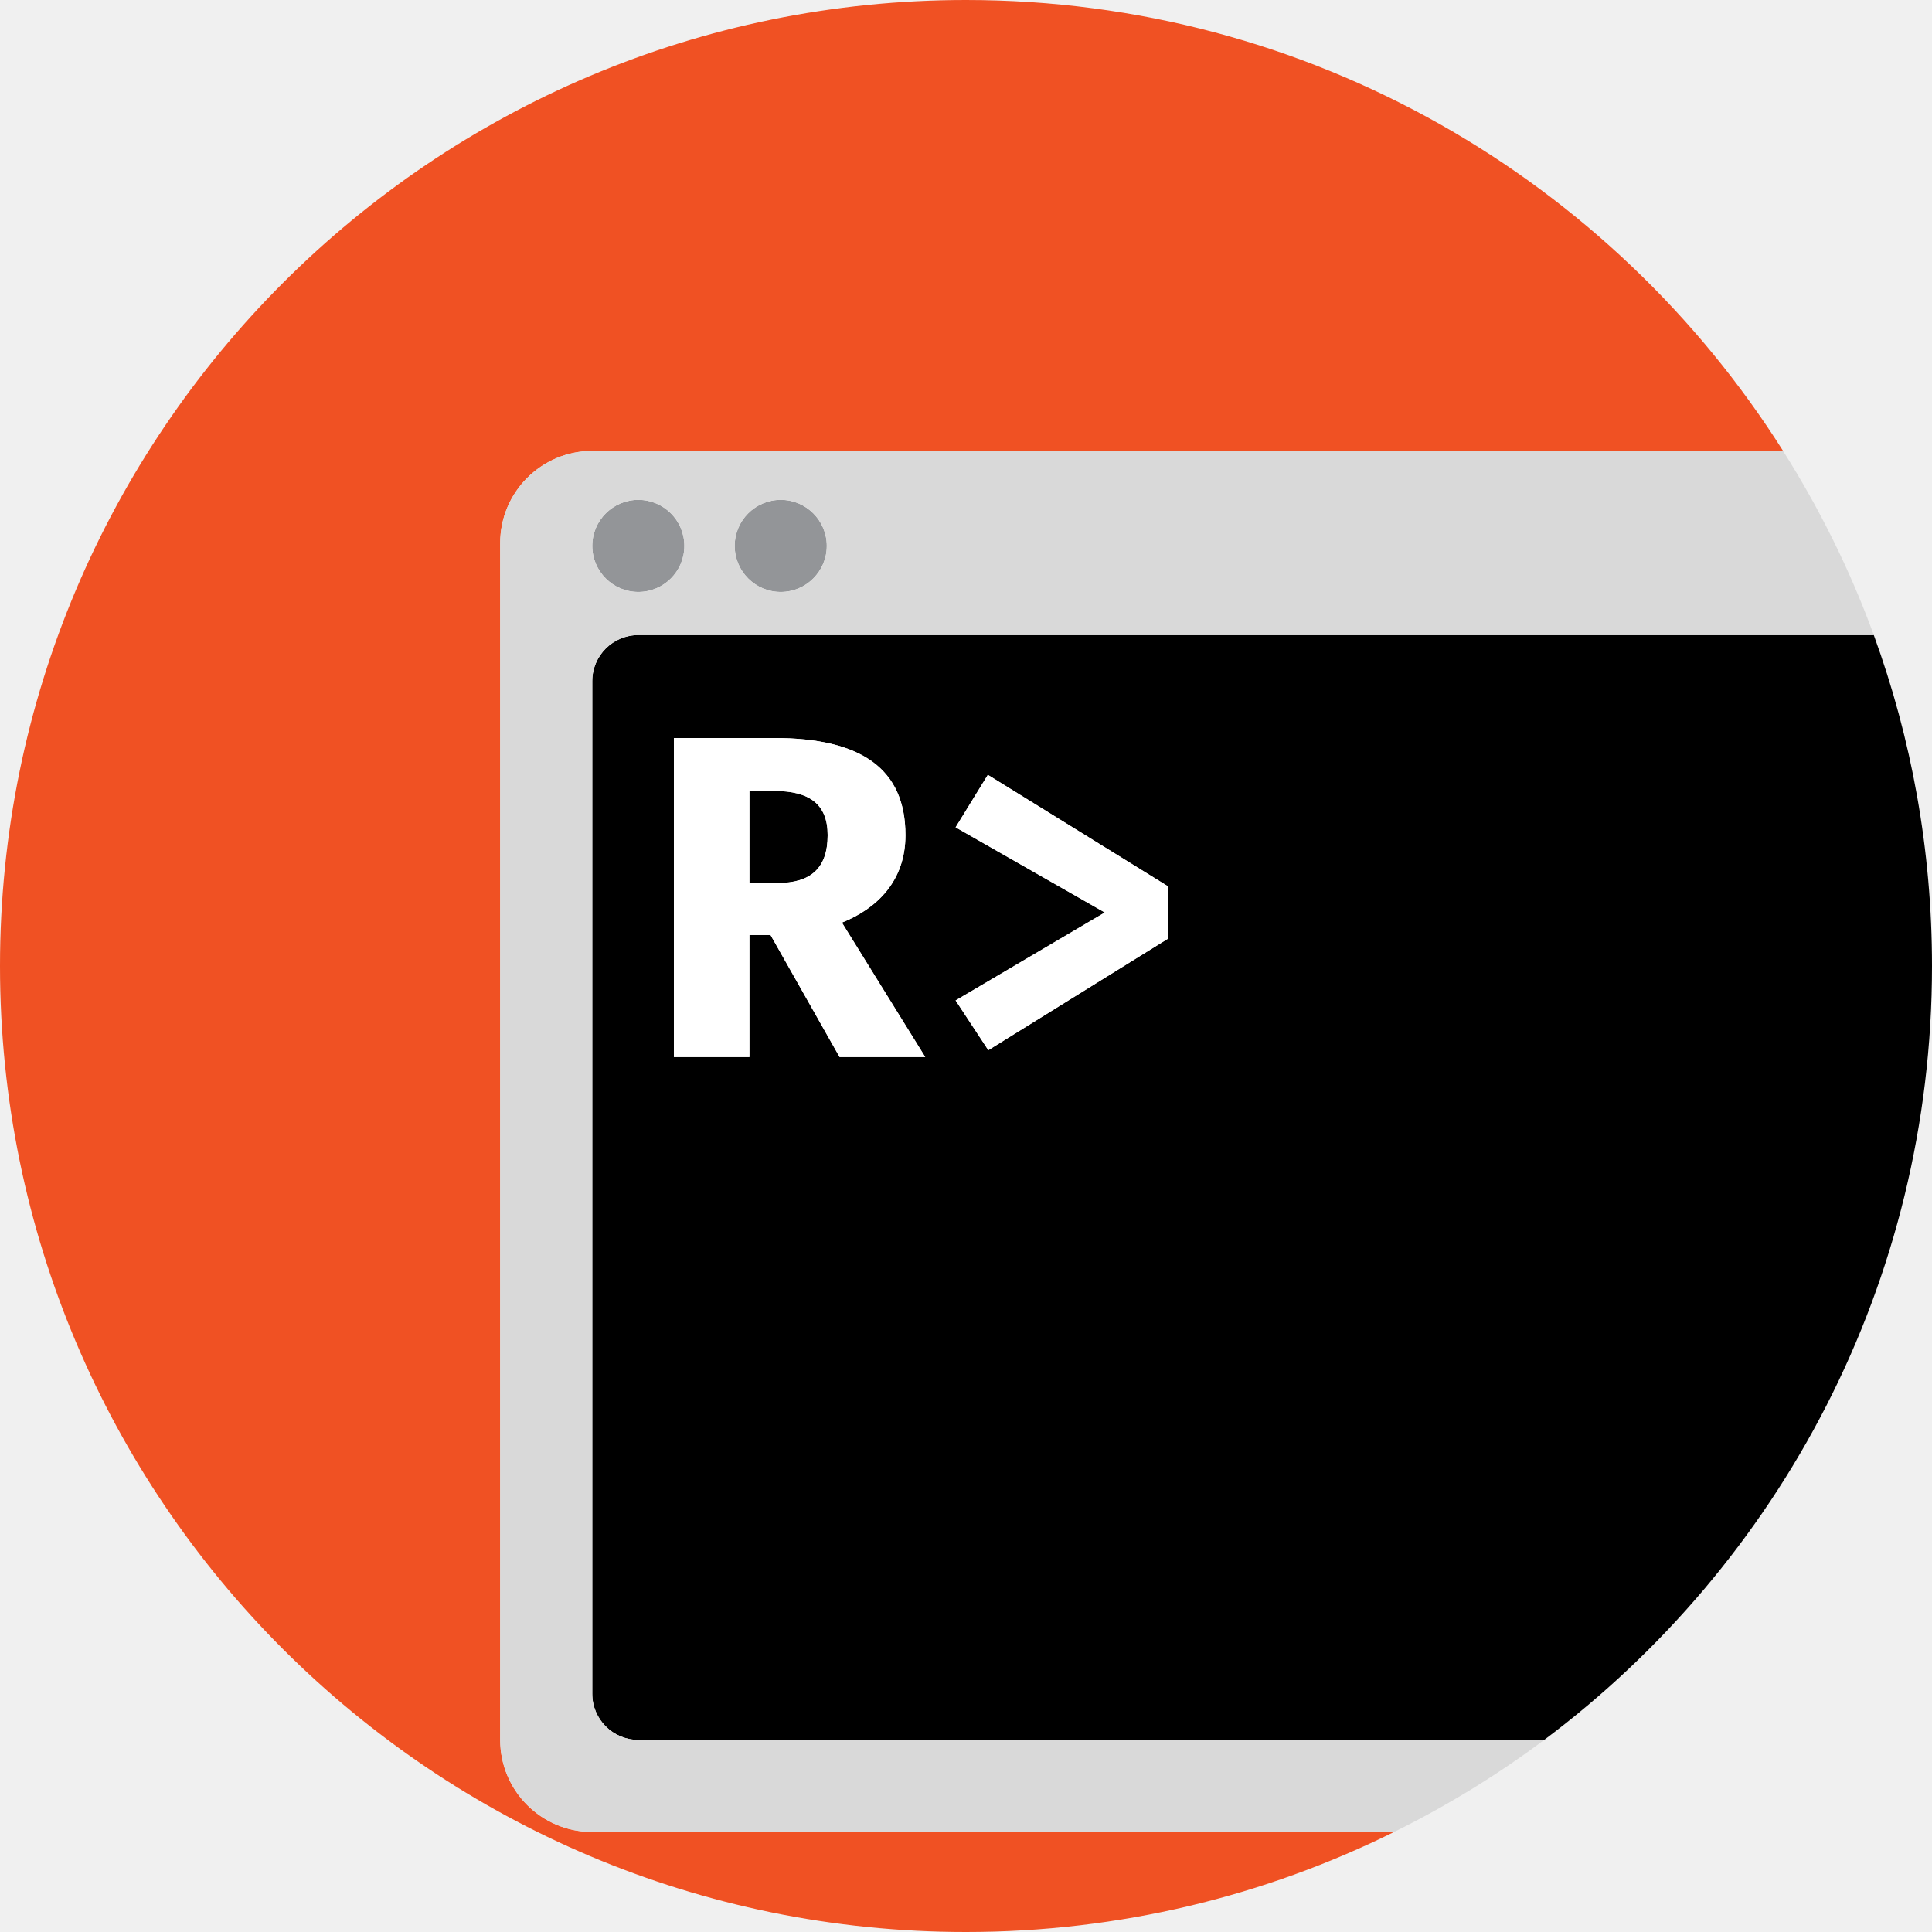
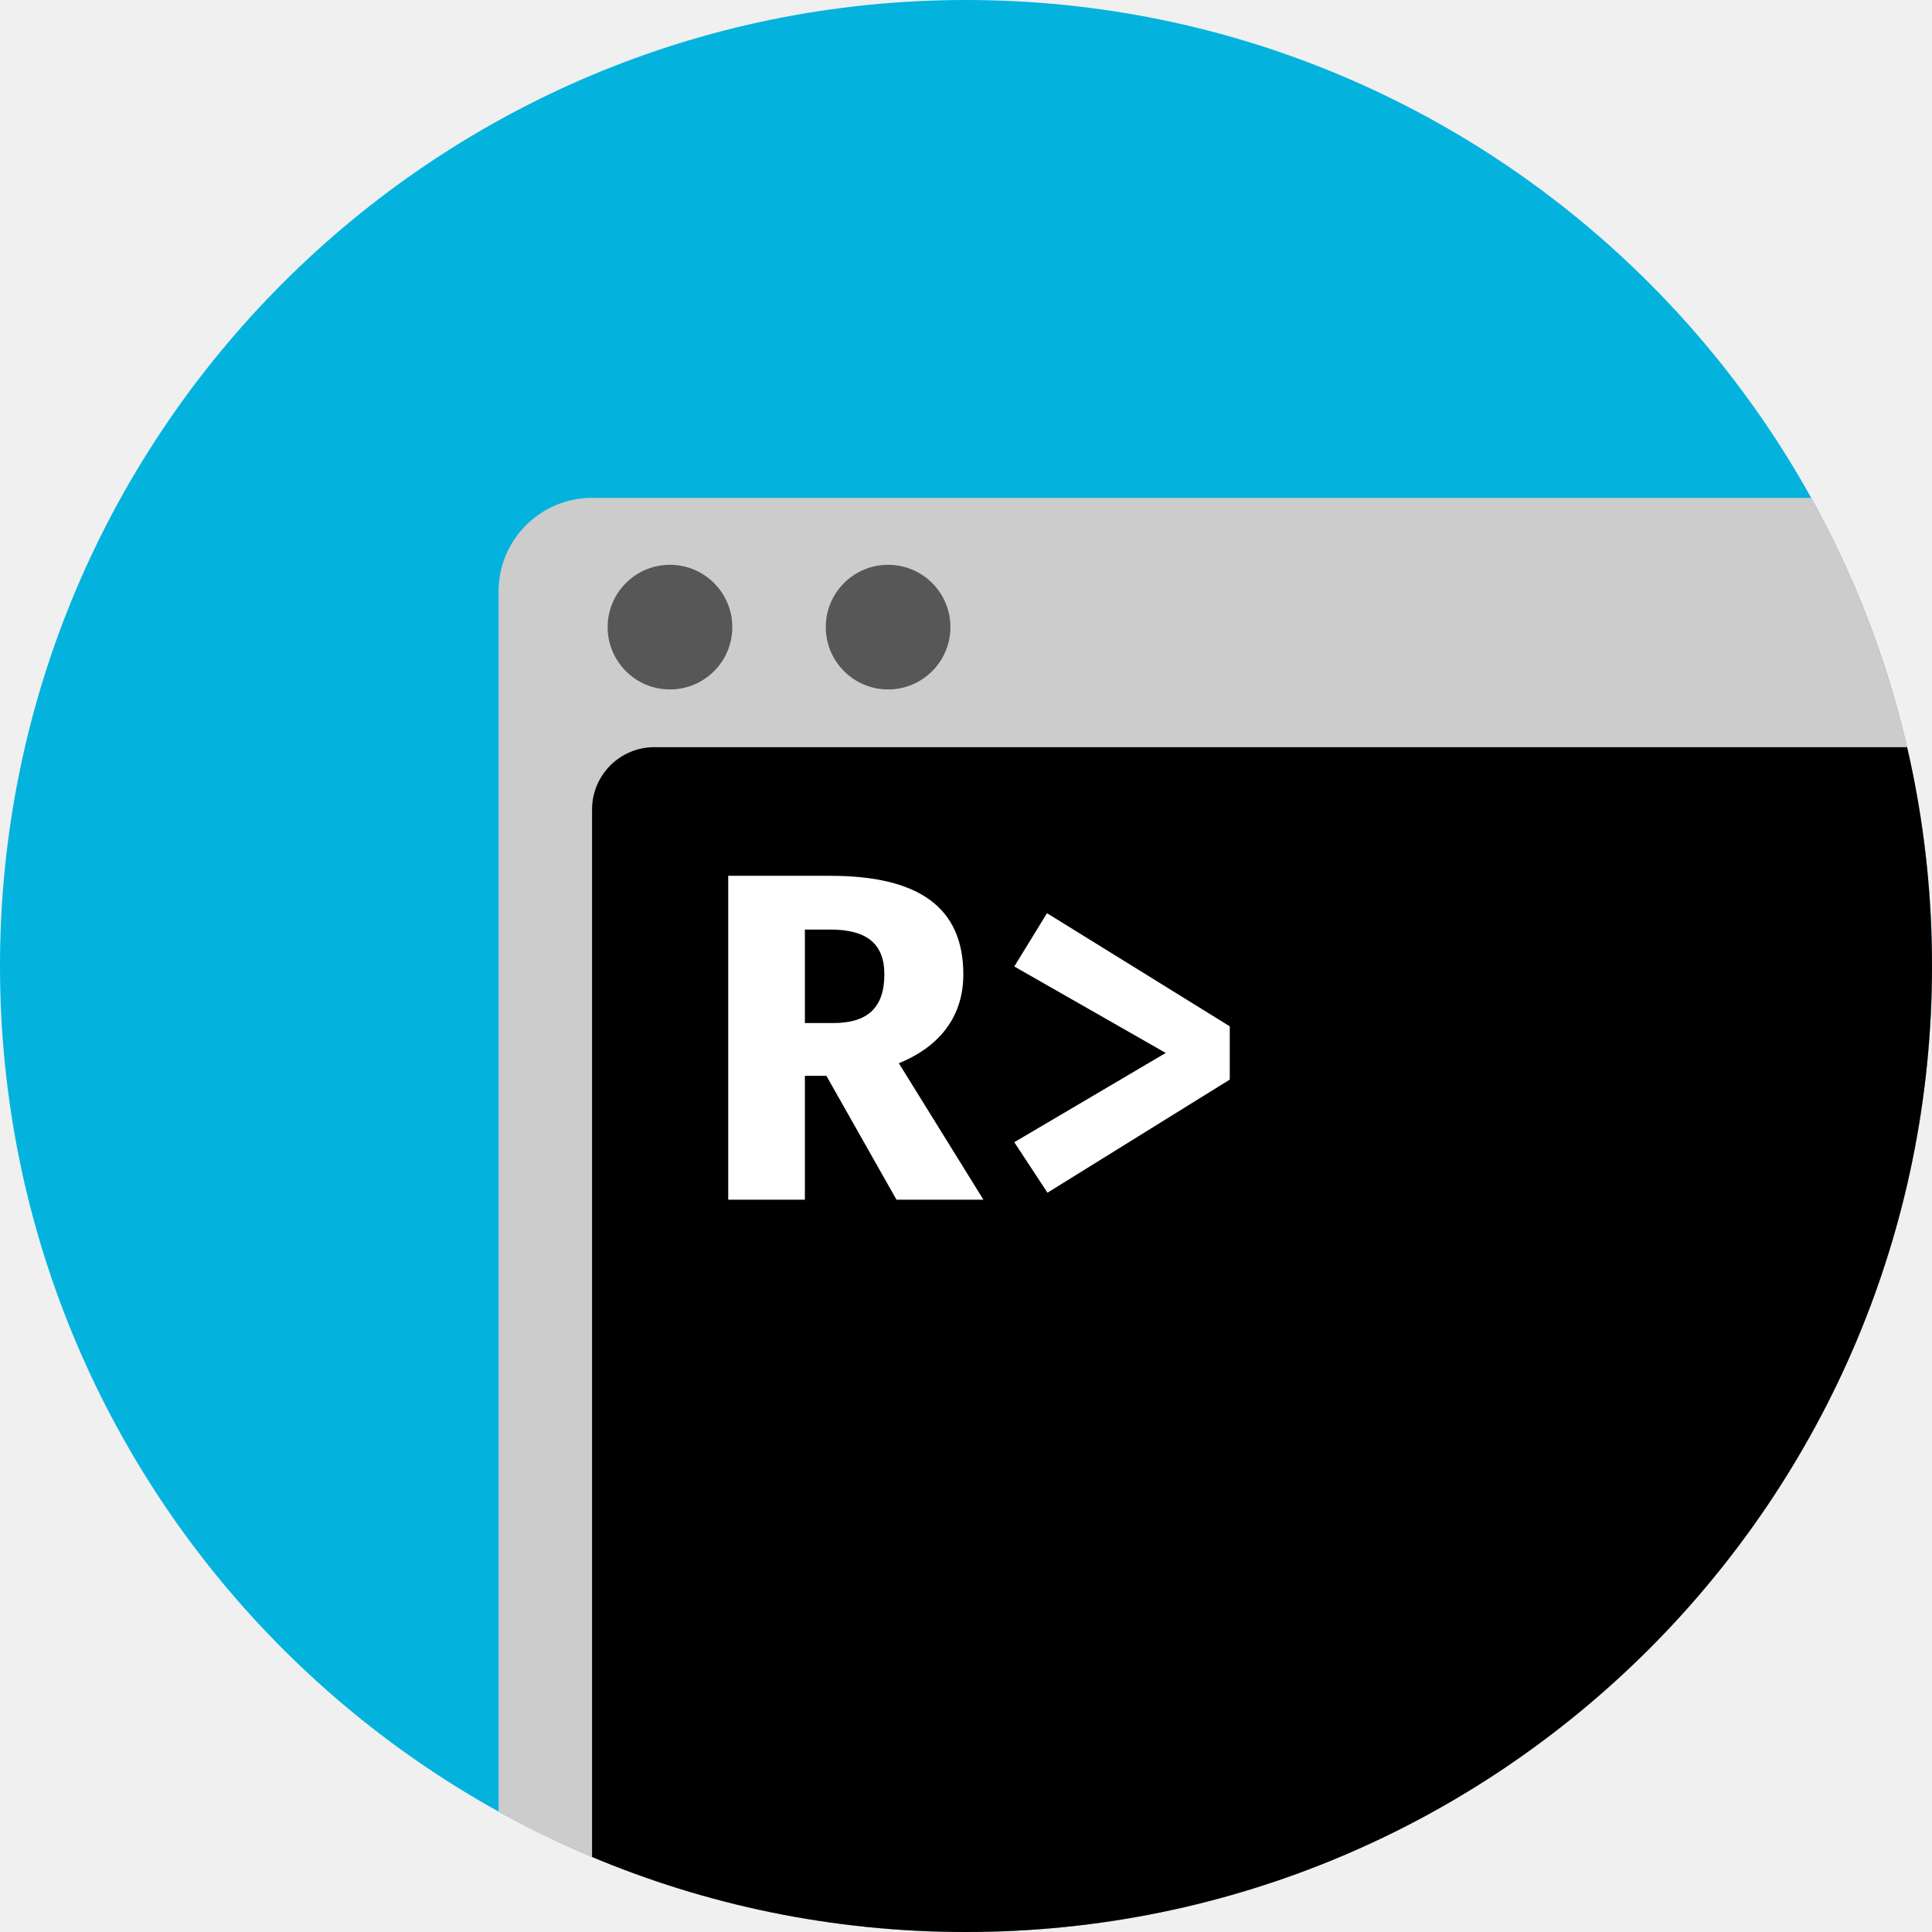
- <svg xmlns="http://www.w3.org/2000/svg" version="1.1" id="Layer_1" x="0px" y="0px" width="128px" height="128px" viewBox="0 0 128 128" enable-background="new 0 0 128 128" xml:space="preserve">
-   <path d="M39.239,45.125v67.097c0,1.685,1.366,3.05,3.051,3.05h60.019C117.905,103.601,128,84.979,128,64  c0-7.702-1.362-15.085-3.856-21.924H42.29C40.605,42.076,39.239,43.441,39.239,45.125z M63.312,54.813l2.136-3.477l11.927,7.381  v3.478l-11.896,7.382l-2.166-3.295l9.883-5.826L63.312,54.813z M44.647,48.895h6.648c5.766,0,8.693,2.044,8.693,6.436  c0,3.02-1.86,4.85-4.209,5.795l5.521,8.907h-5.674l-4.575-8.083h-1.403v8.083h-5.002V48.895z" />
-   <path fill="#F05123" d="M33.14,115.272V35.976c0-3.368,2.731-6.1,6.1-6.1h78.895C106.797,11.929,86.798,0,64,0  C28.653,0,0,28.654,0,64c0,35.346,28.653,64,64,64c10.188,0,19.814-2.393,28.365-6.628H39.239  C35.871,121.372,33.14,118.642,33.14,115.272z" />
-   <path d="M54.835,55.331c0-2.043-1.189-2.928-3.539-2.928h-1.646v6.101h1.861C53.676,58.503,54.835,57.558,54.835,55.331z" />
-   <circle fill="#939598" cx="51.726" cy="36.167" r="3.05" />
-   <circle fill="#939598" cx="42.29" cy="36.167" r="3.05" />
-   <path fill="#D9D9D9" d="M42.29,115.272c-1.685,0-3.051-1.365-3.051-3.05V45.125c0-1.685,1.366-3.05,3.051-3.05h81.854  c-1.569-4.304-3.6-8.384-6.01-12.2H39.239c-3.368,0-6.1,2.731-6.1,6.1v79.297c0,3.369,2.731,6.1,6.1,6.1h53.126  c3.507-1.737,6.838-3.774,9.943-6.1H42.29z M51.726,33.117c1.684,0,3.05,1.365,3.05,3.05c0,1.684-1.366,3.05-3.05,3.05  c-1.685,0-3.051-1.366-3.051-3.05C48.675,34.482,50.041,33.117,51.726,33.117z M42.29,33.117c1.684,0,3.05,1.365,3.05,3.05  c0,1.684-1.366,3.05-3.05,3.05c-1.685,0-3.051-1.366-3.051-3.05C39.239,34.482,40.605,33.117,42.29,33.117z" />
-   <path fill="#FFFFFF" d="M49.649,61.95h1.403l4.575,8.083h5.674l-5.521-8.907c2.349-0.945,4.209-2.776,4.209-5.795  c0-4.392-2.928-6.436-8.693-6.436h-6.648v21.138h5.002V61.95z M49.649,52.403h1.646c2.35,0,3.539,0.885,3.539,2.928  c0,2.227-1.159,3.172-3.324,3.172h-1.861V52.403z" />
-   <polygon fill="#FFFFFF" points="65.478,69.576 77.374,62.194 77.374,58.717 65.447,51.335 63.312,54.813 73.194,60.456   63.312,66.281 " />
+ <svg xmlns="http://www.w3.org/2000/svg" xmlns:xlink="http://www.w3.org/1999/xlink" version="1.1" x="0px" y="0px" width="124px" height="124px" viewBox="0 0 124 124" enable-background="new 0 0 124 124" xml:space="preserve">
+   <g id="Layer_2">
+ </g>
+   <g id="Layer_1">
+     <g>
+       <circle fill="#03B3DE" cx="62" cy="62" r="62" />
+       <circle display="none" fill="#F26739" cx="62" cy="62" r="62" />
+       <circle display="none" fill="#6FBE44" cx="62" cy="62" r="62" />
+       <circle display="none" fill="#FFCD33" cx="62" cy="62" r="62" />
+       <circle display="none" fill="#F89838" cx="62" cy="62" r="62" />
+       <g>
+         <defs>
+           <circle id="SVGID_1_" cx="62" cy="62" r="62" />
+         </defs>
+         <clipPath id="SVGID_2_">
+           <use xlink:href="#SVGID_1_" overflow="visible" />
+         </clipPath>
+         <g clip-path="url(#SVGID_2_)">
+           <path fill="#CCCCCC" d="M152,145.955c0,3.314-2.687,6-6,6H38c-3.313,0-6-2.686-6-6v-108c0-3.313,2.687-6,6-6h108      c3.313,0,6,2.687,6,6V145.955z" />
+           <path d="M146,131.955c0,2.209-1.791,4-4,4H42c-2.209,0-4-1.791-4-4v-80c0-2.209,1.791-4,4-4h100c2.209,0,4,1.791,4,4V131.955z" />
+           <circle fill="#575757" cx="43" cy="40.25" r="4" />
+           <circle fill="#575757" cx="57" cy="40.25" r="4" />
+         </g>
+       </g>
+       <g id="R_x3E_">
+         <path fill="#FFFFFF" d="M57.689,68.24l5.43,8.76H57.54l-4.5-7.95h-1.381V77h-4.92V56.211h6.541c5.669,0,8.549,2.01,8.549,6.33     C61.829,65.51,59.999,67.311,57.689,68.24z M53.28,59.661h-1.621v6h1.83c2.131,0,3.271-0.93,3.271-3.12     C56.76,60.531,55.589,59.661,53.28,59.661z" />
+         <path fill="#FFFFFF" d="M78.929,65.871v3.42L67.229,76.55l-2.13-3.24l9.72-5.729l-9.72-5.55l2.1-3.42L78.929,65.871z" />
+       </g>
+     </g>
+   </g>
</svg>
